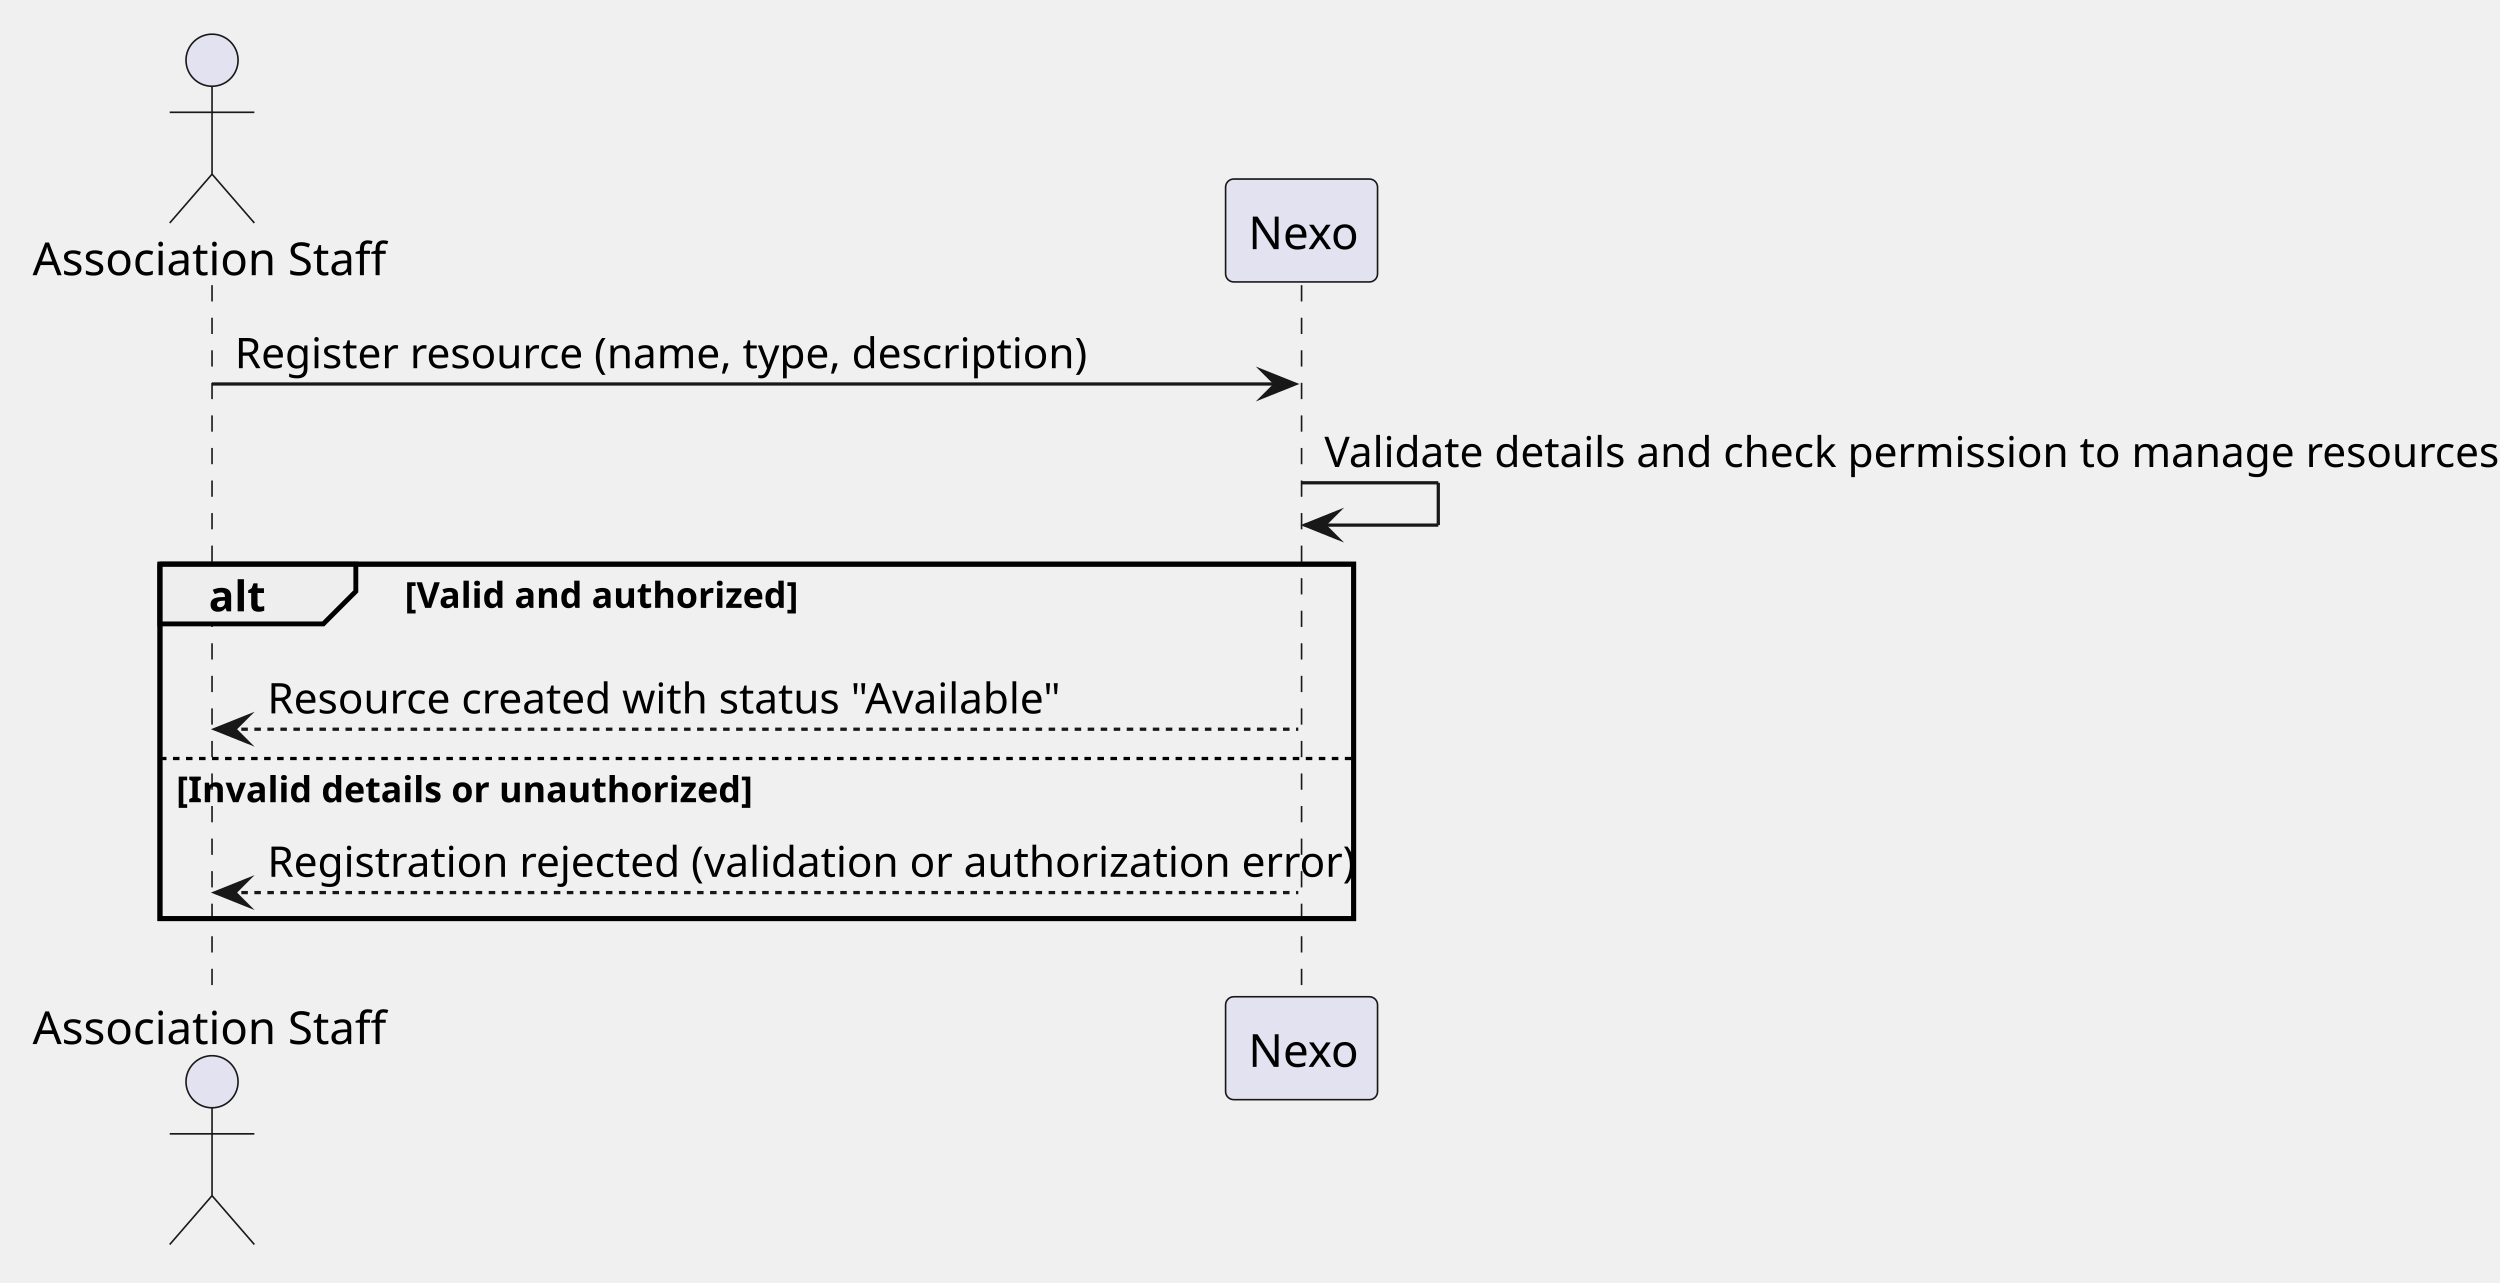
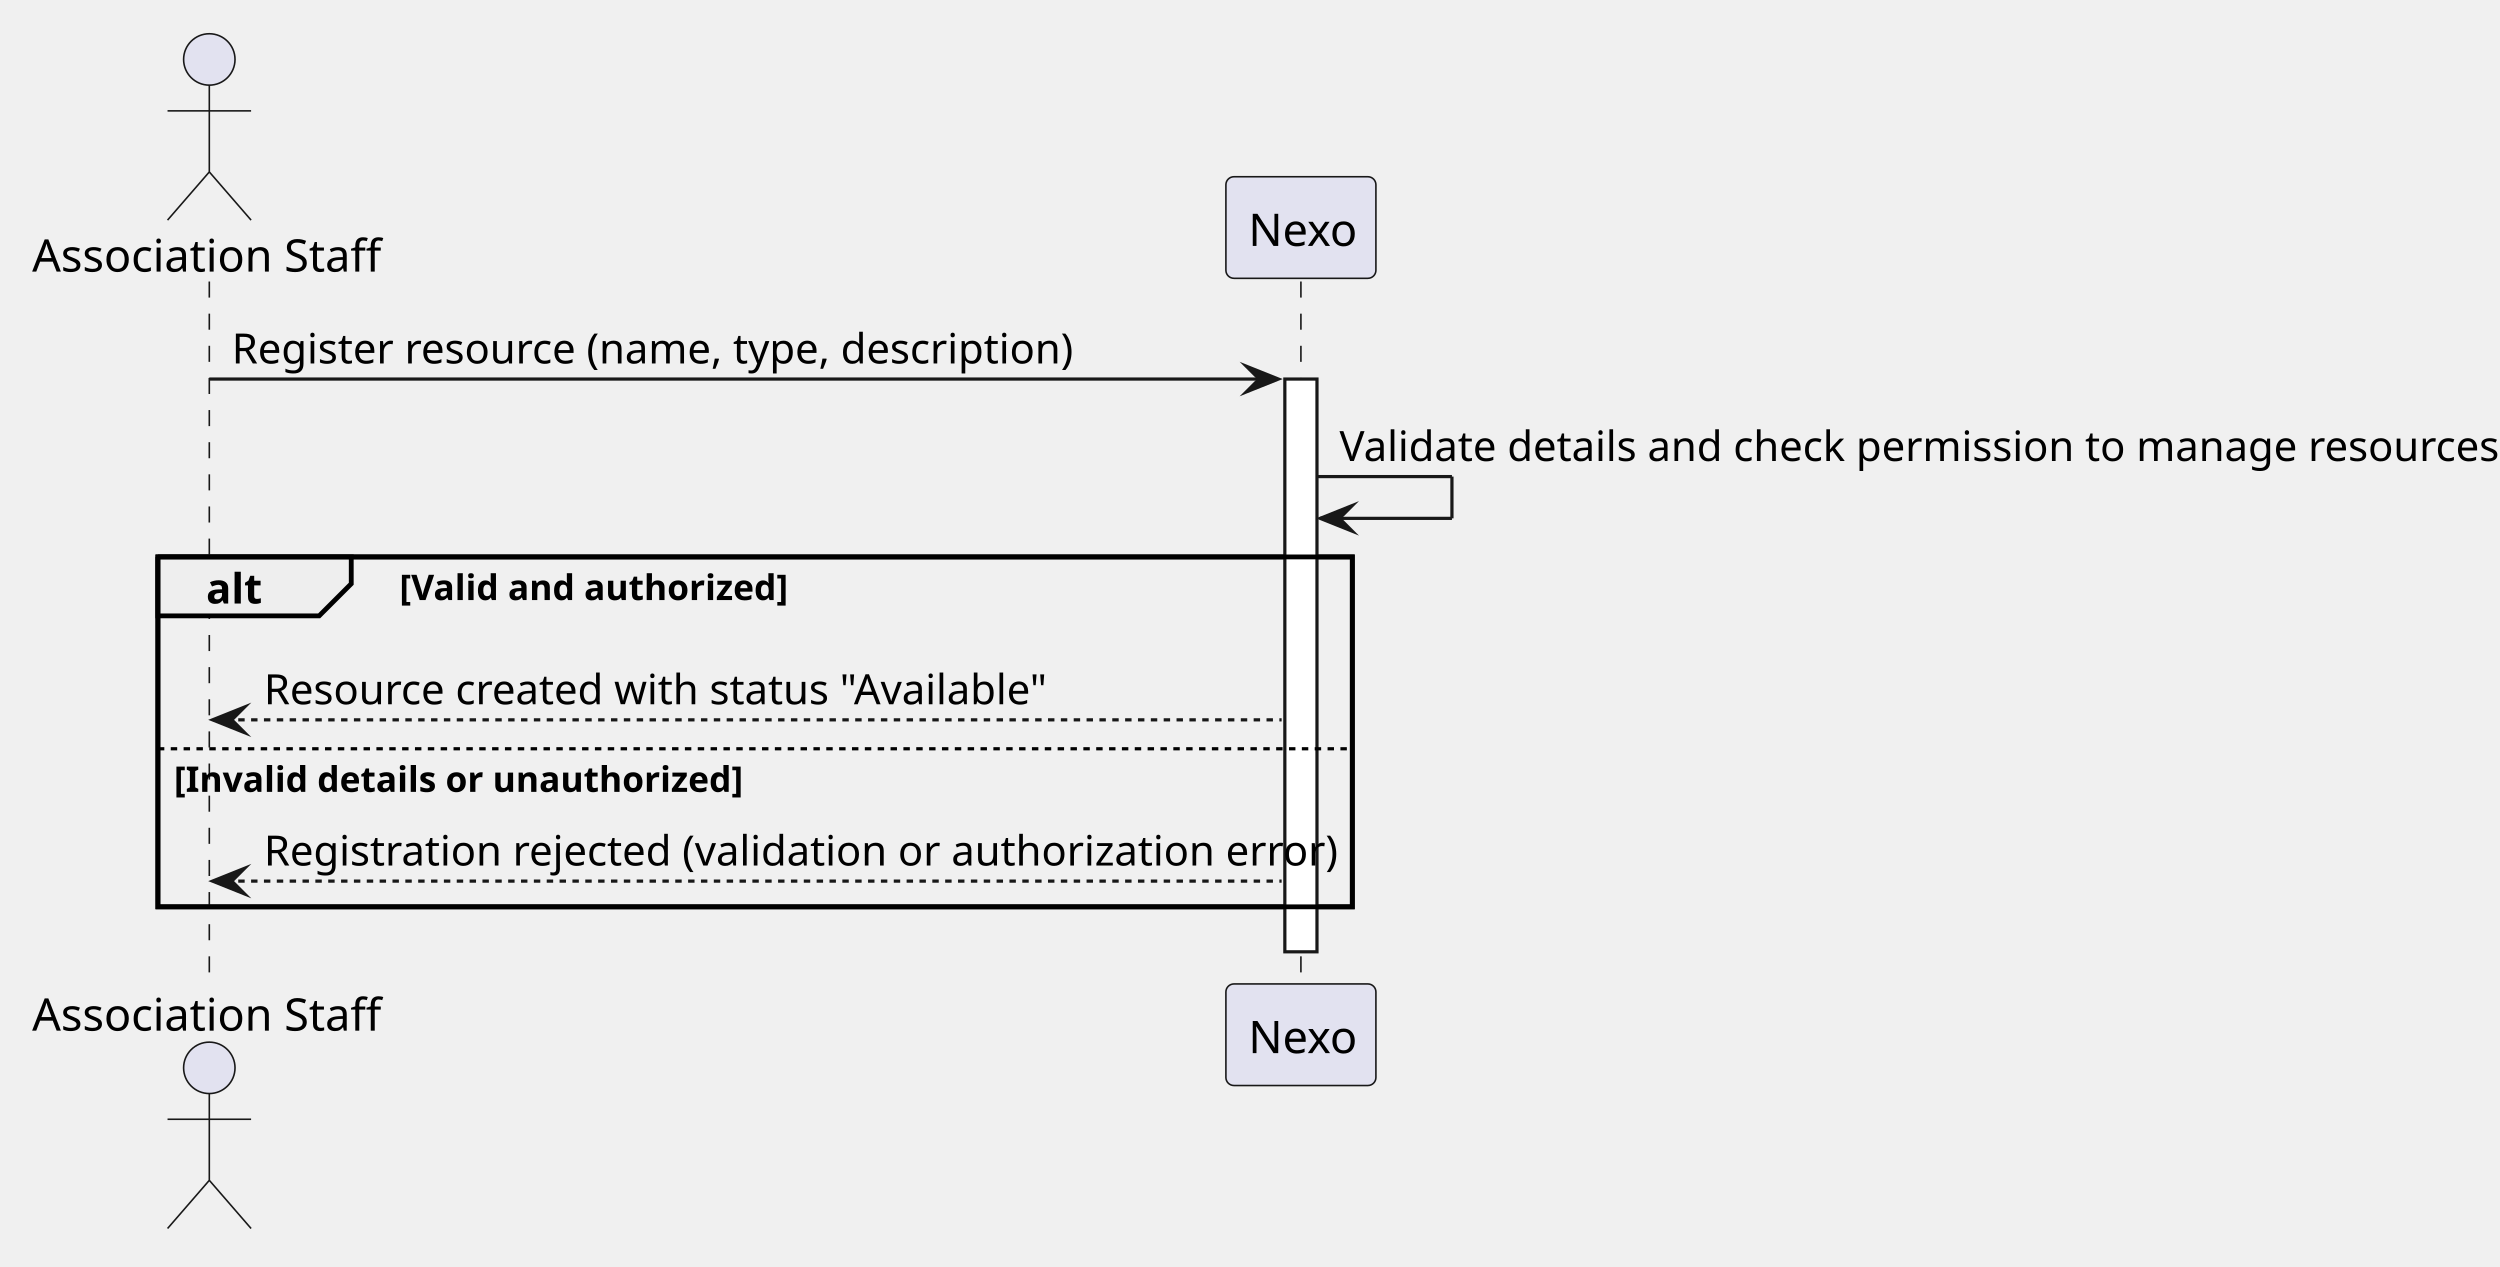
- <svg xmlns="http://www.w3.org/2000/svg" version="1.1" data-diagram-type="SEQUENCE" style="width:768px;height:394px;background:#FFFFFF;" width="768px" height="394px" viewBox="0 0 768 394" zoomAndPan="magnify" preserveAspectRatio="none" contentStyleType="text/css">
+ <svg xmlns="http://www.w3.org/2000/svg" version="1.1" data-diagram-type="SEQUENCE" style="width:778px;height:394px;background:#FFFFFF;" width="778px" height="394px" viewBox="0 0 778 394" zoomAndPan="magnify" preserveAspectRatio="none" contentStyleType="text/css">
  <defs />
  <g font-family="sans-serif" lengthAdjust="spacing">
-     <rect x="49.138" y="173.313" width="366.705" height="108.891" fill="none" style="stroke:#000;stroke-width:1.5;" />
+     <rect x="49.138" y="173.313" width="371.705" height="108.891" fill="none" style="stroke:#000;stroke-width:1.5;" />
    <g>
      <rect x="61.638" y="87.609" width="8" height="218.594" fill="#000" fill-opacity="0" />
      <line x1="65.138" y1="87.609" x2="65.138" y2="306.203" style="stroke:#181818;stroke-width:0.5;stroke-dasharray:5,5;" />
    </g>
    <g>
-       <rect x="396.343" y="87.609" width="8" height="218.594" fill="#000" fill-opacity="0" />
-       <line x1="399.843" y1="87.609" x2="399.843" y2="306.203" style="stroke:#181818;stroke-width:0.5;stroke-dasharray:5,5;" />
+       <rect x="401.343" y="87.609" width="8" height="218.594" fill="#000" fill-opacity="0" />
+       <line x1="404.843" y1="87.609" x2="404.843" y2="306.203" style="stroke:#181818;stroke-width:0.5;stroke-dasharray:5,5;" />
+     </g>
+     <g>
+       <rect x="399.843" y="117.961" width="10" height="178.242" fill="#FFF" style="stroke:#181818;stroke-width:1;" />
    </g>
    <text x="10" y="84.533" fill="#000" font-size="14" textLength="104.275">Association Staff</text>
    <ellipse cx="65.138" cy="18.5" rx="8" ry="8" fill="#E2E2F0" style="stroke:#181818;stroke-width:0.5;" />
    <path d="M65.138,26.5 L65.138,53.5 M52.138,34.5 L78.138,34.5 M65.138,53.5 L52.138,68.5 M65.138,53.5 L78.138,68.5" style="stroke:#181818;stroke-width:0.5;" fill="none" />
-     <rect x="376.501" y="55" width="46.683" height="31.609" fill="#E2E2F0" style="stroke:#181818;stroke-width:0.5;" rx="2.5" ry="2.5" />
-     <text x="383.501" y="76.533" fill="#000" font-size="14" textLength="32.683">Nexo</text>
+     <rect x="381.501" y="55" width="46.683" height="31.609" fill="#E2E2F0" style="stroke:#181818;stroke-width:0.5;" rx="2.5" ry="2.5" />
+     <text x="388.501" y="76.533" fill="#000" font-size="14" textLength="32.683">Nexo</text>
    <text x="10" y="320.736" fill="#000" font-size="14" textLength="104.275">Association Staff</text>
    <ellipse cx="65.138" cy="332.313" rx="8" ry="8" fill="#E2E2F0" style="stroke:#181818;stroke-width:0.5;" />
    <path d="M65.138,340.313 L65.138,367.313 M52.138,348.313 L78.138,348.313 M65.138,367.313 L52.138,382.313 M65.138,367.313 L78.138,382.313" style="stroke:#181818;stroke-width:0.5;" fill="none" />
-     <rect x="376.501" y="306.203" width="46.683" height="31.609" fill="#E2E2F0" style="stroke:#181818;stroke-width:0.5;" rx="2.5" ry="2.5" />
-     <text x="383.501" y="327.736" fill="#000" font-size="14" textLength="32.683">Nexo</text>
+     <rect x="381.501" y="306.203" width="46.683" height="31.609" fill="#E2E2F0" style="stroke:#181818;stroke-width:0.5;" rx="2.5" ry="2.5" />
+     <text x="388.501" y="327.736" fill="#000" font-size="14" textLength="32.683">Nexo</text>
    <polygon points="387.843,113.961,397.843,117.961,387.843,121.961,391.843,117.961" fill="#181818" style="stroke:#181818;stroke-width:1;stroke-linejoin:miter;stroke-miterlimit:10;" />
    <line x1="65.138" y1="117.961" x2="393.843" y2="117.961" style="stroke:#181818;stroke-width:1;" />
    <text x="72.138" y="113.104" fill="#000" font-size="13" textLength="249.272">Register resource (name, type, description)</text>
-     <line x1="399.843" y1="148.313" x2="441.843" y2="148.313" style="stroke:#181818;stroke-width:1;" />
-     <line x1="441.843" y1="148.313" x2="441.843" y2="161.313" style="stroke:#181818;stroke-width:1;" />
-     <line x1="400.843" y1="161.313" x2="441.843" y2="161.313" style="stroke:#181818;stroke-width:1;" />
-     <polygon points="410.843,157.313,400.843,161.313,410.843,165.313,406.843,161.313" fill="#181818" style="stroke:#181818;stroke-width:1;stroke-linejoin:miter;stroke-miterlimit:10;" />
-     <text x="406.843" y="143.456" fill="#000" font-size="13" textLength="343.243">Validate details and check permission to manage resources</text>
+     <line x1="409.843" y1="148.313" x2="451.843" y2="148.313" style="stroke:#181818;stroke-width:1;" />
+     <line x1="451.843" y1="148.313" x2="451.843" y2="161.313" style="stroke:#181818;stroke-width:1;" />
+     <line x1="410.843" y1="161.313" x2="451.843" y2="161.313" style="stroke:#181818;stroke-width:1;" />
+     <polygon points="420.843,157.313,410.843,161.313,420.843,165.313,416.843,161.313" fill="#181818" style="stroke:#181818;stroke-width:1;stroke-linejoin:miter;stroke-miterlimit:10;" />
+     <text x="416.843" y="143.456" fill="#000" font-size="13" textLength="343.243">Validate details and check permission to manage resources</text>
    <path d="M49.138,173.313 L109.309,173.313 L109.309,181.664 L99.309,191.664 L49.138,191.664 L49.138,173.313" style="stroke:#000;stroke-width:1.5;" fill="#EEE" />
-     <rect x="49.138" y="173.313" width="366.705" height="108.891" fill="none" style="stroke:#000;stroke-width:1.5;" />
+     <rect x="49.138" y="173.313" width="371.705" height="108.891" fill="none" style="stroke:#000;stroke-width:1.5;" />
    <text x="64.138" y="187.808" fill="#000" font-size="13" textLength="15.171" font-weight="700">alt</text>
    <text x="124.309" y="186.731" fill="#000" font-size="11" textLength="114.893" font-weight="700">[Valid and authorized]</text>
    <polygon points="76.138,220.016,66.138,224.016,76.138,228.016,72.138,224.016" fill="#181818" style="stroke:#181818;stroke-width:1;stroke-linejoin:miter;stroke-miterlimit:10;" />
    <line x1="70.138" y1="224.016" x2="398.843" y2="224.016" style="stroke:#181818;stroke-width:1;stroke-dasharray:2,2;" />
    <text x="82.138" y="219.159" fill="#000" font-size="13" textLength="233.232">Resource created with status "Available"</text>
-     <line x1="49.138" y1="233.016" x2="415.843" y2="233.016" style="stroke:#000;stroke-width:1;stroke-dasharray:2,2;" />
+     <line x1="49.138" y1="233.016" x2="420.843" y2="233.016" style="stroke:#000;stroke-width:1;stroke-dasharray:2,2;" />
    <text x="54.138" y="246.435" fill="#000" font-size="11" textLength="166.235" font-weight="700">[Invalid details or unauthorized]</text>
    <polygon points="76.138,270.203,66.138,274.203,76.138,278.203,72.138,274.203" fill="#181818" style="stroke:#181818;stroke-width:1;stroke-linejoin:miter;stroke-miterlimit:10;" />
    <line x1="70.138" y1="274.203" x2="398.843" y2="274.203" style="stroke:#181818;stroke-width:1;stroke-dasharray:2,2;" />
    <text x="82.138" y="269.347" fill="#000" font-size="13" textLength="310.705">Registration rejected (validation or authorization error)</text>
  </g>
</svg>
